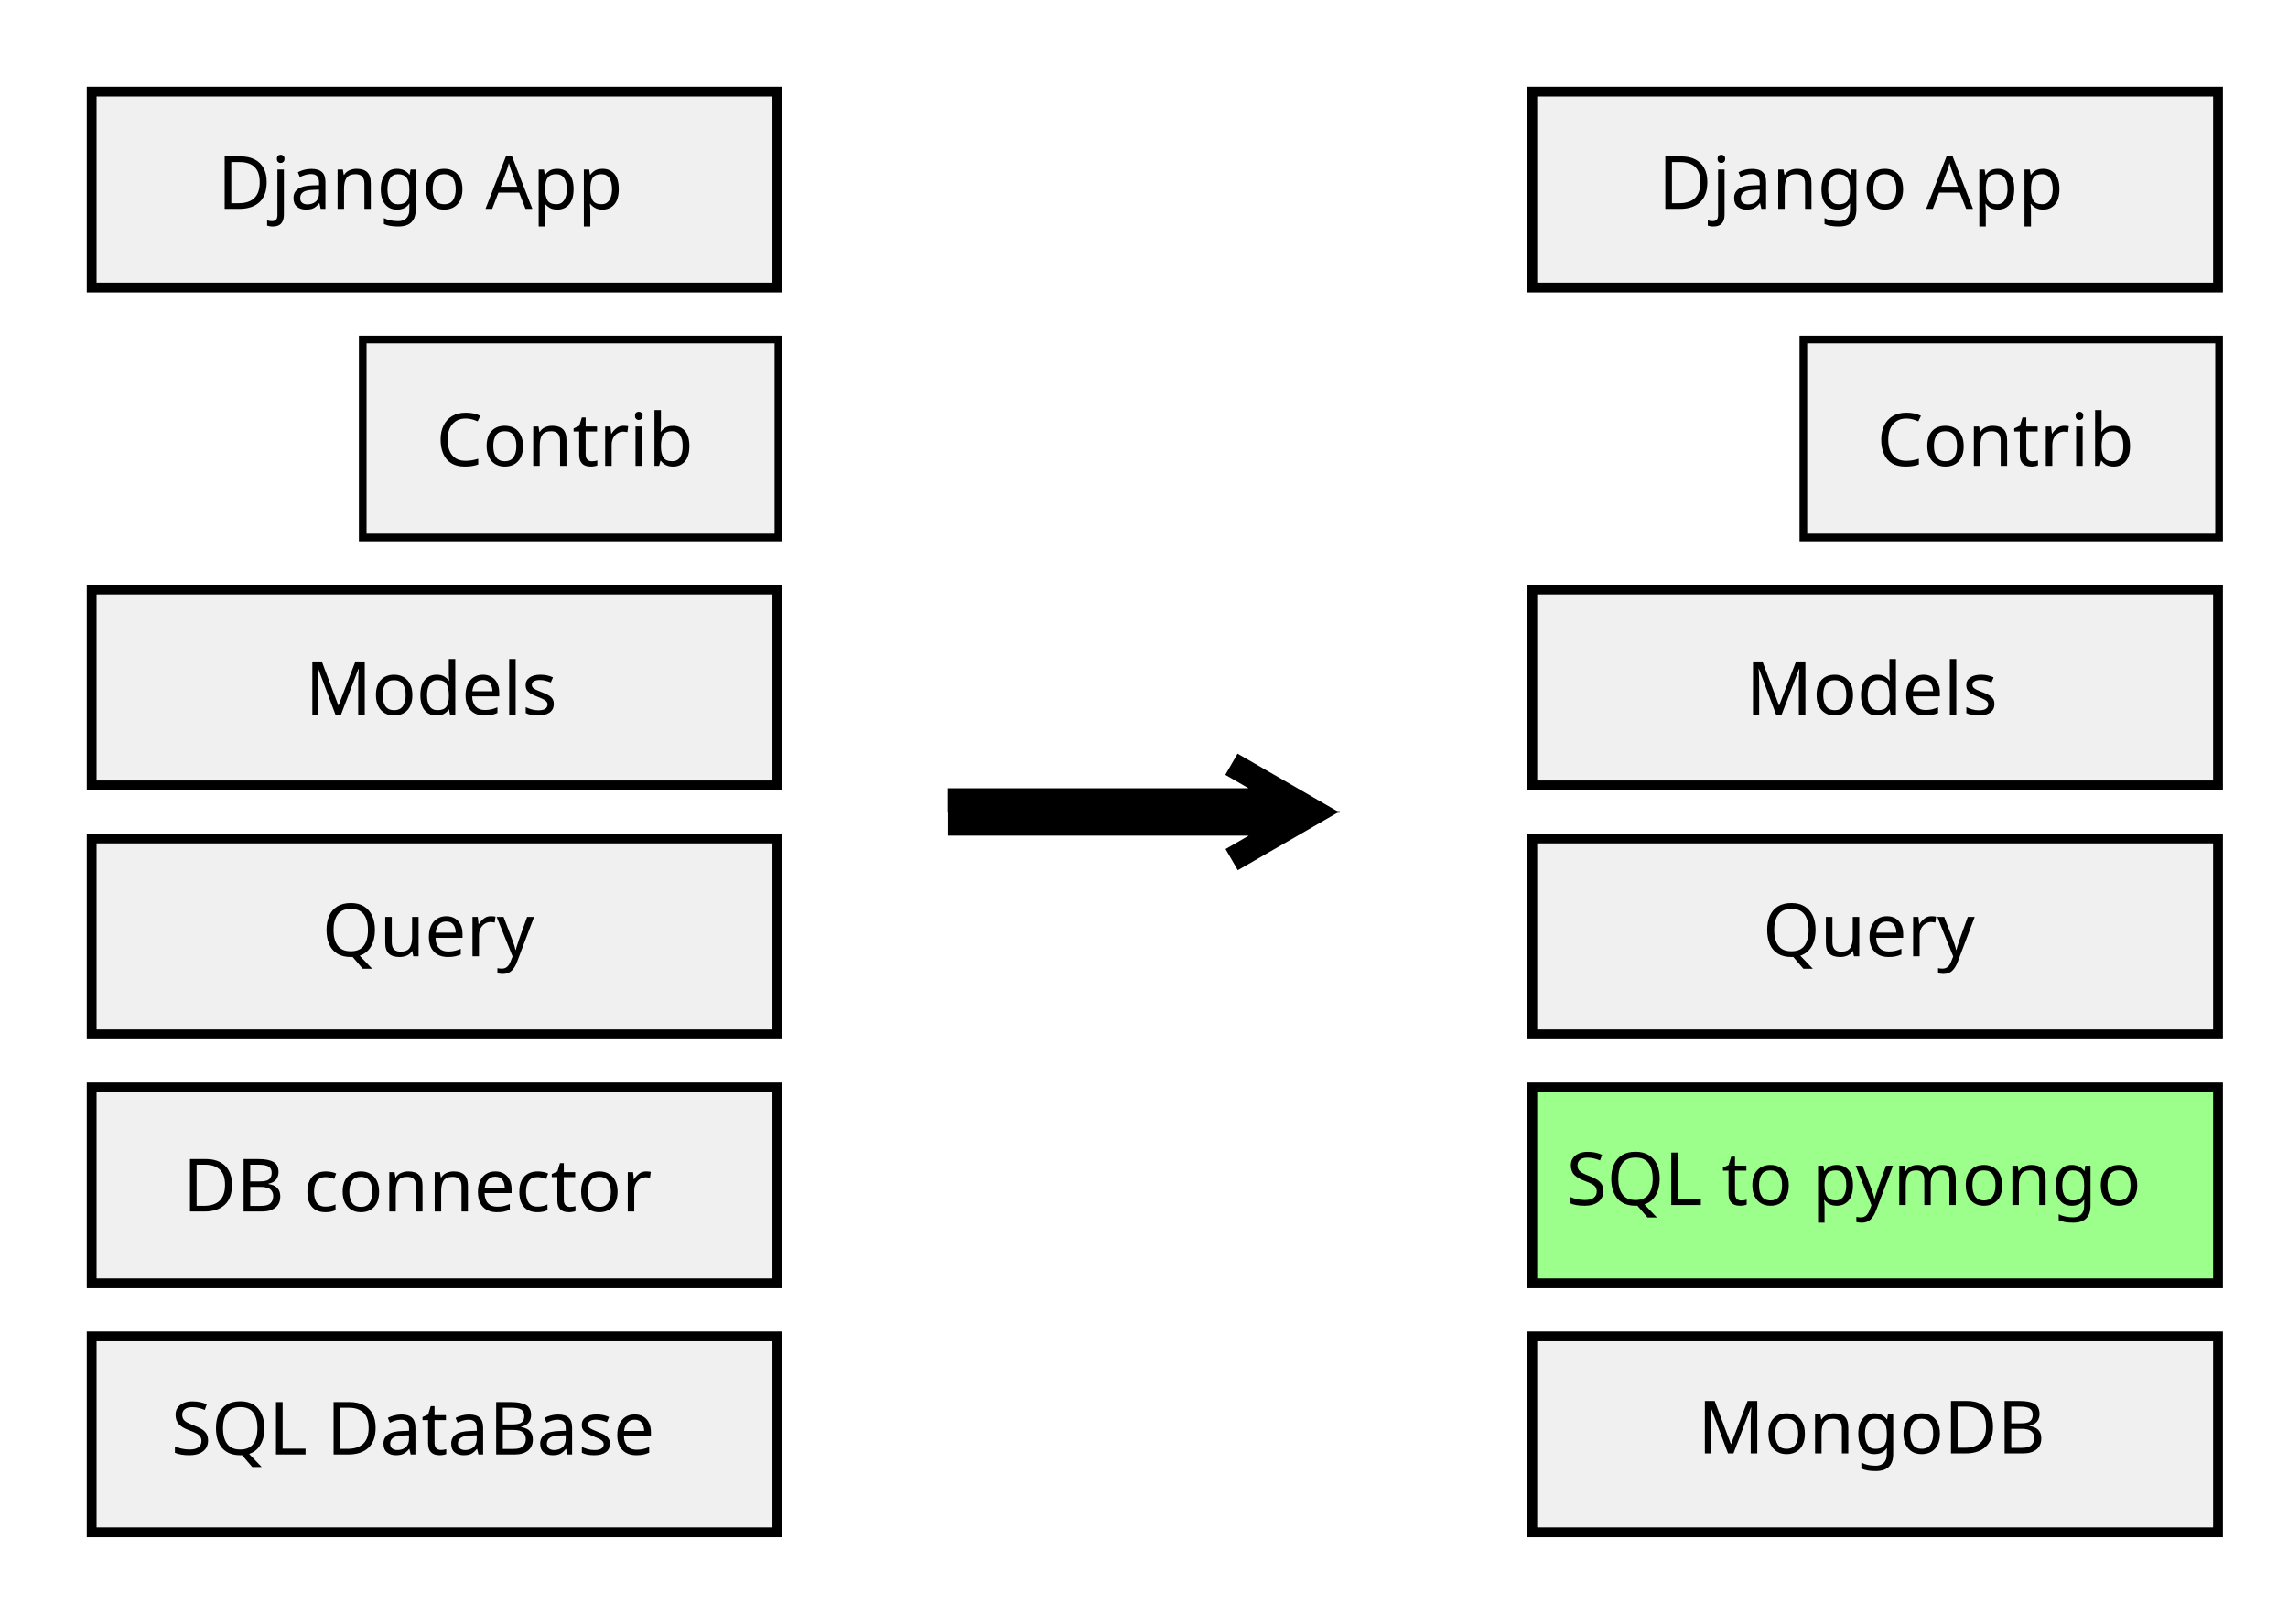
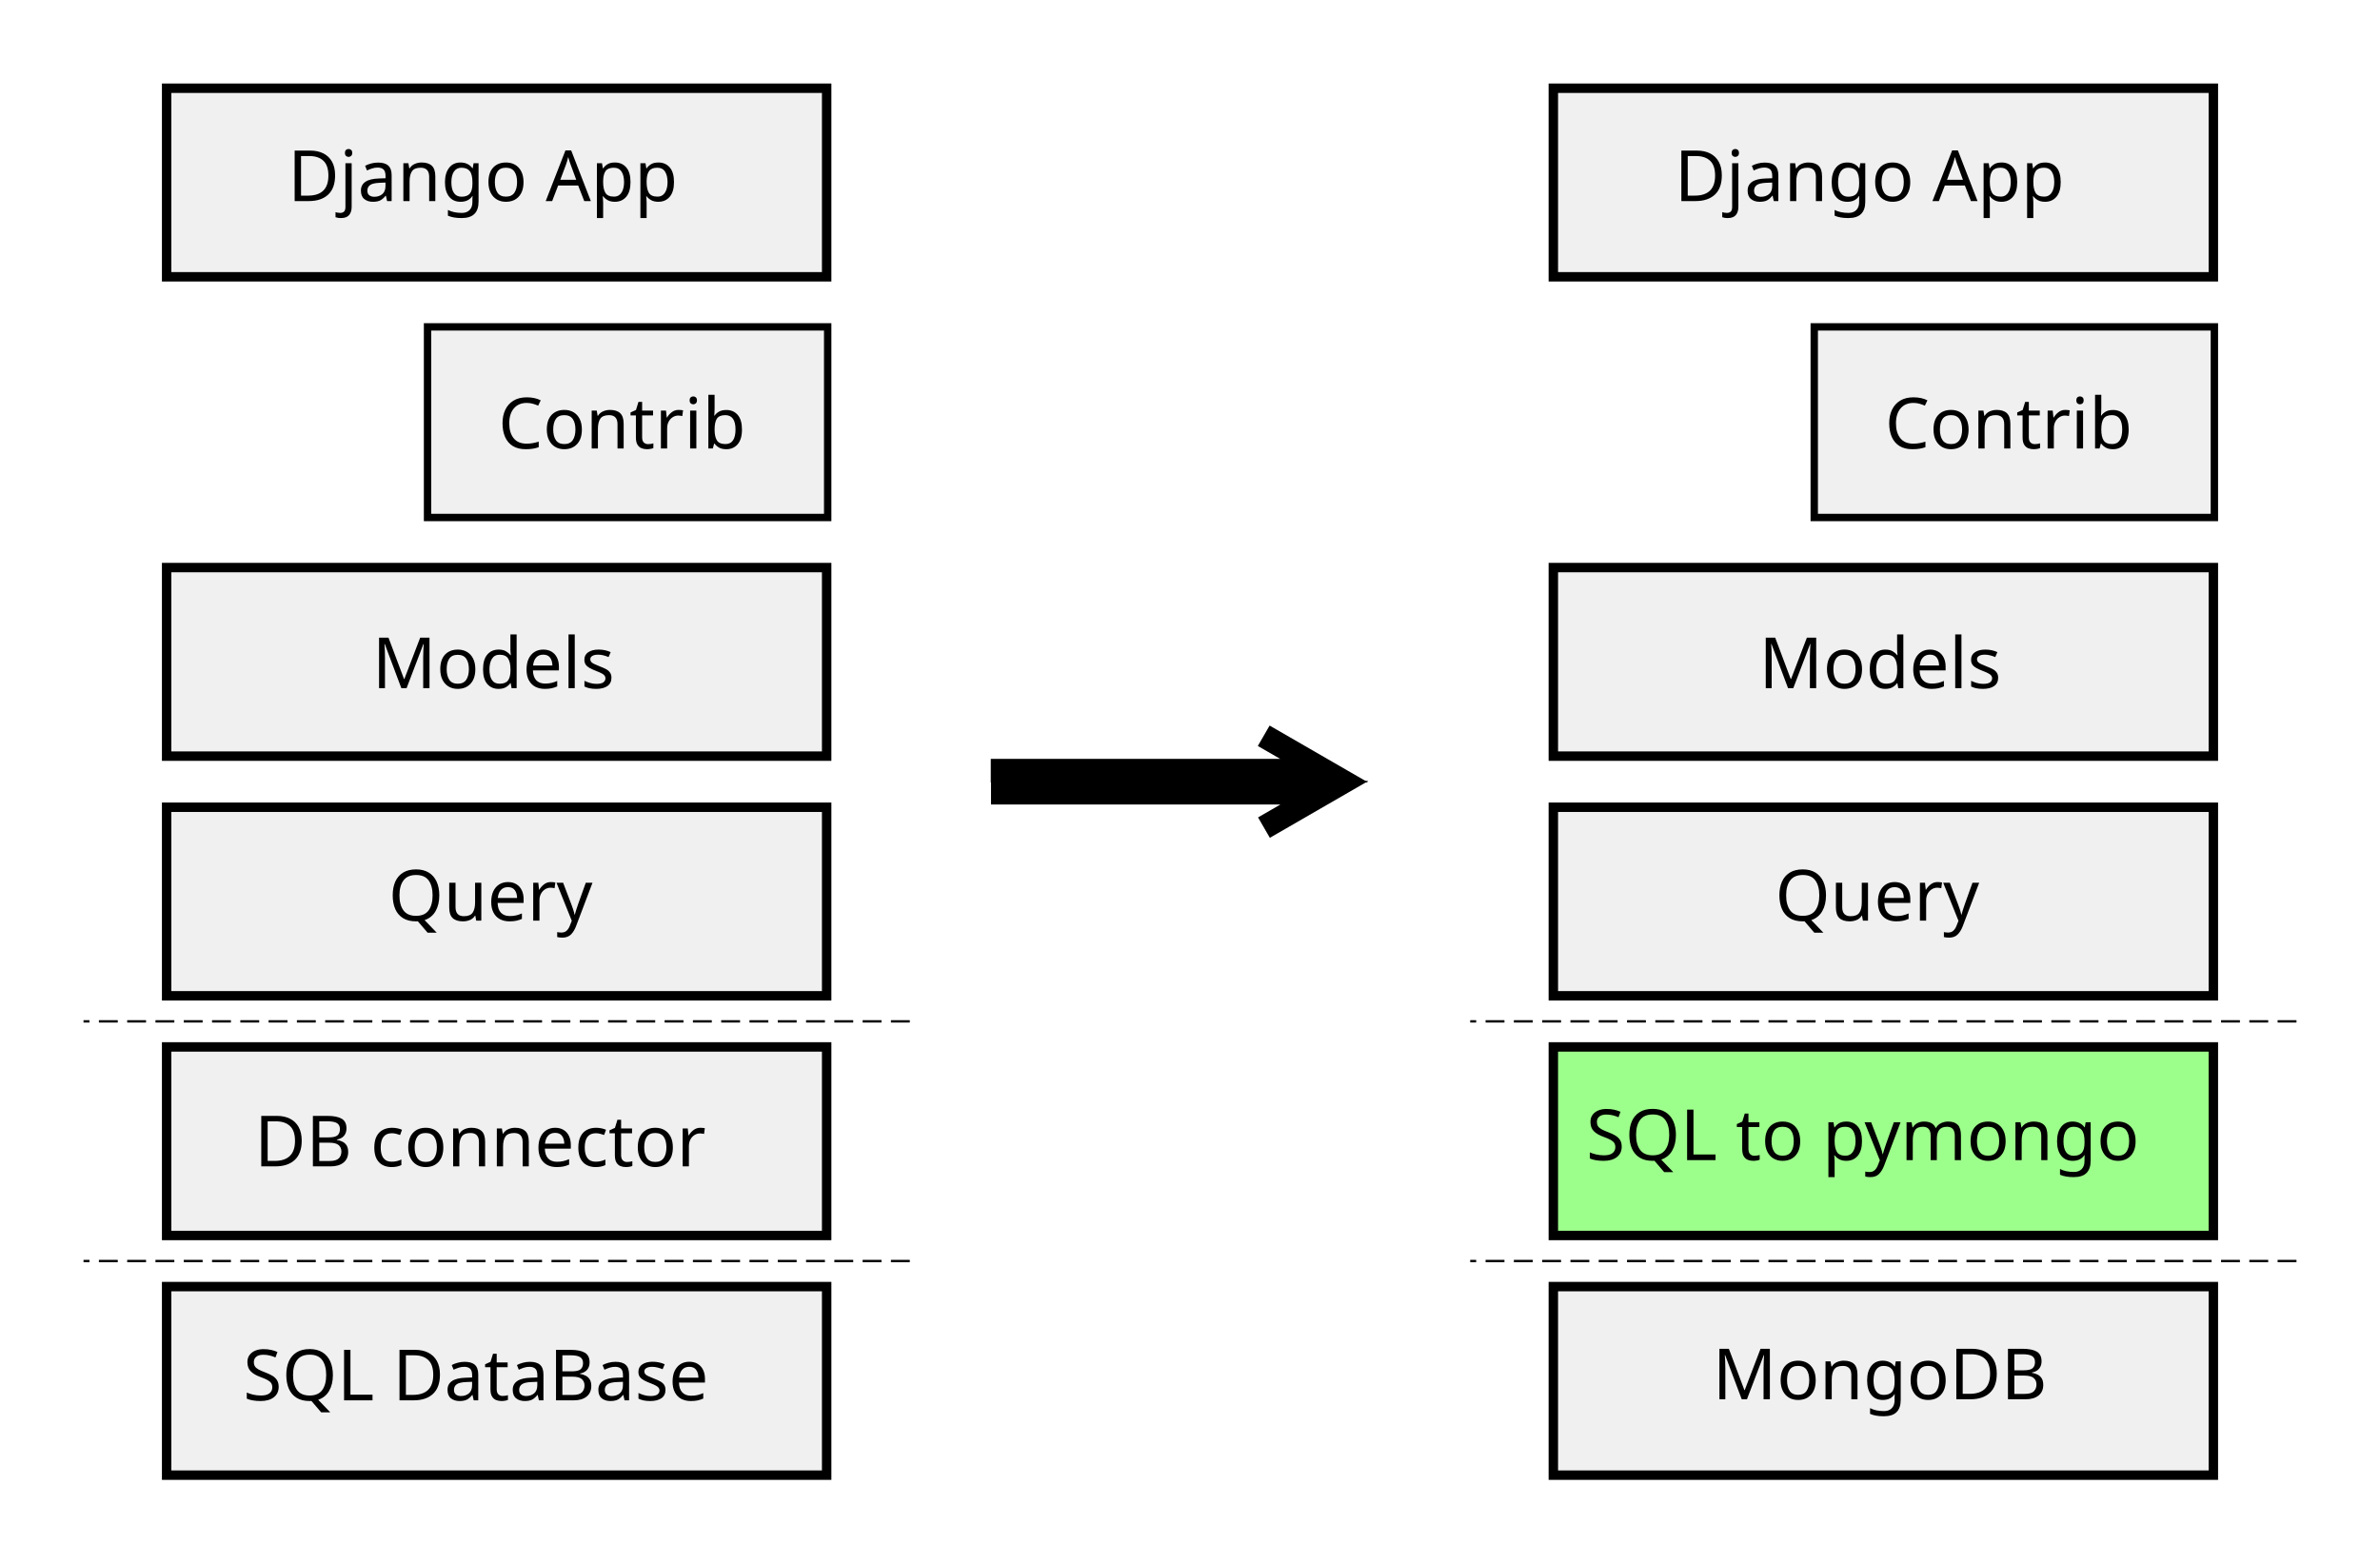
- <svg xmlns="http://www.w3.org/2000/svg" width="263.679mm" height="187.196mm" viewBox="0 0 934.295 663.292" id="svg2" version="1.1">
+ <svg xmlns="http://www.w3.org/2000/svg" width="284.951mm" height="187.196mm" viewBox="0 0 1009.67 663.292" id="svg2" version="1.1">
  <defs id="defs4" />
-   <g id="layer1" transform="translate(-214.5062,-45.09507)">
+   <g id="layer1" transform="translate(-181.2446,-45.09507)">
    <flowRoot style="font-style:normal;font-weight:normal;font-size:20px;line-height:125%;font-family:sans-serif;text-align:start;letter-spacing:0px;word-spacing:0px;text-anchor:start;fill:#000000;fill-opacity:1;stroke:none;stroke-width:1px;stroke-linecap:butt;stroke-linejoin:miter;stroke-opacity:1" id="flowRoot4341" xml:space="preserve">
      <flowRegion id="flowRegion4343">
        <rect y="147.266" x="222.234" height="127.279" width="410.122" id="rect4345" />
      </flowRegion>
      <flowPara id="flowPara4347" />
    </flowRoot>
    <rect style="color:#000000;clip-rule:nonzero;display:inline;overflow:visible;visibility:visible;opacity:1;isolation:auto;mix-blend-mode:normal;color-interpolation:sRGB;color-interpolation-filters:linearRGB;solid-color:#000000;solid-opacity:1;fill:#f0f0f0;fill-opacity:1;fill-rule:evenodd;stroke:#000000;stroke-width:4;stroke-linecap:butt;stroke-linejoin:miter;stroke-miterlimit:4;stroke-dasharray:none;stroke-dashoffset:0;stroke-opacity:1;color-rendering:auto;image-rendering:auto;shape-rendering:auto;text-rendering:auto;enable-background:accumulate" id="rect4136" width="280" height="80" x="251.939" y="82.528" />
    <text xml:space="preserve" style="font-style:normal;font-weight:normal;font-size:20px;line-height:125%;font-family:sans-serif;text-align:start;letter-spacing:0px;word-spacing:0px;text-anchor:start;fill:#000000;fill-opacity:1;stroke:none;stroke-width:1px;stroke-linecap:butt;stroke-linejoin:miter;stroke-opacity:1" x="303.345" y="130.409" id="text4400">
      <tspan x="303.345" y="130.409" id="tspan4402">
        <tspan x="303.345" y="130.409" style="font-size:30px" id="tspan4404">Django App</tspan>
      </tspan>
    </text>
    <rect style="color:#000000;clip-rule:nonzero;display:inline;overflow:visible;visibility:visible;opacity:1;isolation:auto;mix-blend-mode:normal;color-interpolation:sRGB;color-interpolation-filters:linearRGB;solid-color:#000000;solid-opacity:1;fill:#f0f0f0;fill-opacity:1;fill-rule:evenodd;stroke:#000000;stroke-width:3.131;stroke-linecap:butt;stroke-linejoin:miter;stroke-miterlimit:4;stroke-dasharray:none;stroke-dashoffset:0;stroke-opacity:1;color-rendering:auto;image-rendering:auto;shape-rendering:auto;text-rendering:auto;enable-background:accumulate" id="rect4136-6" width="169.752" height="80.869" x="362.622" y="183.779" />
    <text xml:space="preserve" style="font-style:normal;font-weight:normal;font-size:20px;line-height:125%;font-family:sans-serif;text-align:start;letter-spacing:0px;word-spacing:0px;text-anchor:start;fill:#000000;fill-opacity:1;stroke:none;stroke-width:1px;stroke-linecap:butt;stroke-linejoin:miter;stroke-opacity:1" x="392.603" y="235.383" id="text4430">
      <tspan x="392.603" y="235.383" id="tspan4432">
        <tspan x="392.603" y="235.383" style="font-size:30px" id="tspan4434">Contrib</tspan>
      </tspan>
    </text>
    <rect style="color:#000000;clip-rule:nonzero;display:inline;overflow:visible;visibility:visible;opacity:1;isolation:auto;mix-blend-mode:normal;color-interpolation:sRGB;color-interpolation-filters:linearRGB;solid-color:#000000;solid-opacity:1;fill:#f0f0f0;fill-opacity:1;fill-rule:evenodd;stroke:#000000;stroke-width:4;stroke-linecap:butt;stroke-linejoin:miter;stroke-miterlimit:4;stroke-dasharray:none;stroke-dashoffset:0;stroke-opacity:1;color-rendering:auto;image-rendering:auto;shape-rendering:auto;text-rendering:auto;enable-background:accumulate" id="rect4136-2" width="280" height="80" x="251.939" y="285.899" />
    <text xml:space="preserve" style="font-style:normal;font-weight:normal;font-size:20px;line-height:125%;font-family:sans-serif;text-align:start;letter-spacing:0px;word-spacing:0px;text-anchor:start;fill:#000000;fill-opacity:1;stroke:none;stroke-width:1px;stroke-linecap:butt;stroke-linejoin:miter;stroke-opacity:1" x="339.154" y="337.068" id="text4424">
      <tspan x="339.154" y="337.068" id="tspan4426">
        <tspan x="339.154" y="337.068" style="font-size:30px" id="tspan4428">Models</tspan>
      </tspan>
    </text>
    <rect style="color:#000000;clip-rule:nonzero;display:inline;overflow:visible;visibility:visible;opacity:1;isolation:auto;mix-blend-mode:normal;color-interpolation:sRGB;color-interpolation-filters:linearRGB;solid-color:#000000;solid-opacity:1;fill:#f0f0f0;fill-opacity:1;fill-rule:evenodd;stroke:#000000;stroke-width:4;stroke-linecap:butt;stroke-linejoin:miter;stroke-miterlimit:4;stroke-dasharray:none;stroke-dashoffset:0;stroke-opacity:1;color-rendering:auto;image-rendering:auto;shape-rendering:auto;text-rendering:auto;enable-background:accumulate" id="rect4136-2-5" width="280" height="80" x="251.939" y="387.584" />
    <text xml:space="preserve" style="font-style:normal;font-weight:normal;font-size:20px;line-height:125%;font-family:sans-serif;text-align:start;letter-spacing:0px;word-spacing:0px;text-anchor:start;fill:#000000;fill-opacity:1;stroke:none;stroke-width:1px;stroke-linecap:butt;stroke-linejoin:miter;stroke-opacity:1" x="346.016" y="435.699" id="text4418">
      <tspan x="346.016" y="435.699" id="tspan4420">
        <tspan x="346.016" y="435.699" style="font-size:30px" id="tspan4422">Query</tspan>
      </tspan>
    </text>
    <rect style="color:#000000;clip-rule:nonzero;display:inline;overflow:visible;visibility:visible;opacity:1;isolation:auto;mix-blend-mode:normal;color-interpolation:sRGB;color-interpolation-filters:linearRGB;solid-color:#000000;solid-opacity:1;fill:#f0f0f0;fill-opacity:1;fill-rule:evenodd;stroke:#000000;stroke-width:4;stroke-linecap:butt;stroke-linejoin:miter;stroke-miterlimit:4;stroke-dasharray:none;stroke-dashoffset:0;stroke-opacity:1;color-rendering:auto;image-rendering:auto;shape-rendering:auto;text-rendering:auto;enable-background:accumulate" id="rect4136-2-1" width="280" height="80" x="251.939" y="489.269" />
    <text xml:space="preserve" style="font-style:normal;font-weight:normal;font-size:20px;line-height:125%;font-family:sans-serif;text-align:start;letter-spacing:0px;word-spacing:0px;text-anchor:start;fill:#000000;fill-opacity:1;stroke:none;stroke-width:1px;stroke-linecap:butt;stroke-linejoin:miter;stroke-opacity:1" x="289.18" y="539.948" id="text4412">
      <tspan x="289.18" y="539.948" id="tspan4414">
        <tspan x="289.18" y="539.948" style="font-size:30px" id="tspan4416">DB connector</tspan>
      </tspan>
    </text>
    <rect style="color:#000000;clip-rule:nonzero;display:inline;overflow:visible;visibility:visible;opacity:1;isolation:auto;mix-blend-mode:normal;color-interpolation:sRGB;color-interpolation-filters:linearRGB;solid-color:#000000;solid-opacity:1;fill:#f0f0f0;fill-opacity:1;fill-rule:evenodd;stroke:#000000;stroke-width:4;stroke-linecap:butt;stroke-linejoin:miter;stroke-miterlimit:4;stroke-dasharray:none;stroke-dashoffset:0;stroke-opacity:1;color-rendering:auto;image-rendering:auto;shape-rendering:auto;text-rendering:auto;enable-background:accumulate" id="rect4136-2-1-0" width="280" height="80" x="251.939" y="590.954" />
    <text xml:space="preserve" style="font-style:normal;font-weight:normal;font-size:20px;line-height:125%;font-family:sans-serif;text-align:start;letter-spacing:0px;word-spacing:0px;text-anchor:start;fill:#000000;fill-opacity:1;stroke:none;stroke-width:1px;stroke-linecap:butt;stroke-linejoin:miter;stroke-opacity:1" x="284.405" y="639.209" id="text4406">
      <tspan x="284.405" y="639.209" id="tspan4408">
        <tspan x="284.405" y="639.209" style="font-size:30px" id="tspan4410">SQL DataBase</tspan>
      </tspan>
    </text>
    <g id="g4694" />
    <g id="g4619" transform="translate(0.192095,14.70002)">
      <path id="path4600" d="m 601.368,357.36 141.429,0 -25.637,-14.802" style="fill:none;fill-rule:evenodd;stroke:#000000;stroke-width:10;stroke-linecap:butt;stroke-linejoin:miter;stroke-miterlimit:4;stroke-dasharray:none;stroke-opacity:1" />
      <path id="path4600-5" d="m 601.466,366.723 141.429,0 -25.637,14.802" style="fill:none;fill-rule:evenodd;stroke:#000000;stroke-width:10;stroke-linecap:butt;stroke-linejoin:miter;stroke-miterlimit:4;stroke-dasharray:none;stroke-opacity:1" />
    </g>
    <rect style="color:#000000;clip-rule:nonzero;display:inline;overflow:visible;visibility:visible;opacity:1;isolation:auto;mix-blend-mode:normal;color-interpolation:sRGB;color-interpolation-filters:linearRGB;solid-color:#000000;solid-opacity:1;fill:#f0f0f0;fill-opacity:1;fill-rule:evenodd;stroke:#000000;stroke-width:4;stroke-linecap:butt;stroke-linejoin:miter;stroke-miterlimit:4;stroke-dasharray:none;stroke-dashoffset:0;stroke-opacity:1;color-rendering:auto;image-rendering:auto;shape-rendering:auto;text-rendering:auto;enable-background:accumulate" id="rect4136-3" width="280" height="80" x="840.22" y="82.528" />
    <text xml:space="preserve" style="font-style:normal;font-weight:normal;font-size:20px;line-height:125%;font-family:sans-serif;text-align:start;letter-spacing:0px;word-spacing:0px;text-anchor:start;fill:#000000;fill-opacity:1;stroke:none;stroke-width:1px;stroke-linecap:butt;stroke-linejoin:miter;stroke-opacity:1" x="891.627" y="130.409" id="text4400-7">
      <tspan x="891.627" y="130.409" id="tspan4402-3">
        <tspan x="891.627" y="130.409" style="font-size:30px" id="tspan4404-3">Django App</tspan>
      </tspan>
    </text>
    <rect style="color:#000000;clip-rule:nonzero;display:inline;overflow:visible;visibility:visible;opacity:1;isolation:auto;mix-blend-mode:normal;color-interpolation:sRGB;color-interpolation-filters:linearRGB;solid-color:#000000;solid-opacity:1;fill:#f0f0f0;fill-opacity:1;fill-rule:evenodd;stroke:#000000;stroke-width:3.131;stroke-linecap:butt;stroke-linejoin:miter;stroke-miterlimit:4;stroke-dasharray:none;stroke-dashoffset:0;stroke-opacity:1;color-rendering:auto;image-rendering:auto;shape-rendering:auto;text-rendering:auto;enable-background:accumulate" id="rect4136-6-9" width="169.752" height="80.869" x="950.903" y="183.779" />
    <text xml:space="preserve" style="font-style:normal;font-weight:normal;font-size:20px;line-height:125%;font-family:sans-serif;text-align:start;letter-spacing:0px;word-spacing:0px;text-anchor:start;fill:#000000;fill-opacity:1;stroke:none;stroke-width:1px;stroke-linecap:butt;stroke-linejoin:miter;stroke-opacity:1" x="980.884" y="235.383" id="text4430-2">
      <tspan x="980.884" y="235.383" id="tspan4432-7">
        <tspan x="980.884" y="235.383" style="font-size:30px" id="tspan4434-5">Contrib</tspan>
      </tspan>
    </text>
    <rect style="color:#000000;clip-rule:nonzero;display:inline;overflow:visible;visibility:visible;opacity:1;isolation:auto;mix-blend-mode:normal;color-interpolation:sRGB;color-interpolation-filters:linearRGB;solid-color:#000000;solid-opacity:1;fill:#f0f0f0;fill-opacity:1;fill-rule:evenodd;stroke:#000000;stroke-width:4;stroke-linecap:butt;stroke-linejoin:miter;stroke-miterlimit:4;stroke-dasharray:none;stroke-dashoffset:0;stroke-opacity:1;color-rendering:auto;image-rendering:auto;shape-rendering:auto;text-rendering:auto;enable-background:accumulate" id="rect4136-2-9" width="280" height="80" x="840.22" y="285.899" />
    <text xml:space="preserve" style="font-style:normal;font-weight:normal;font-size:20px;line-height:125%;font-family:sans-serif;text-align:start;letter-spacing:0px;word-spacing:0px;text-anchor:start;fill:#000000;fill-opacity:1;stroke:none;stroke-width:1px;stroke-linecap:butt;stroke-linejoin:miter;stroke-opacity:1" x="927.435" y="337.068" id="text4424-8">
      <tspan x="927.435" y="337.068" id="tspan4426-5">
        <tspan x="927.435" y="337.068" style="font-size:30px" id="tspan4428-6">Models</tspan>
      </tspan>
    </text>
    <rect style="color:#000000;clip-rule:nonzero;display:inline;overflow:visible;visibility:visible;opacity:1;isolation:auto;mix-blend-mode:normal;color-interpolation:sRGB;color-interpolation-filters:linearRGB;solid-color:#000000;solid-opacity:1;fill:#f0f0f0;fill-opacity:1;fill-rule:evenodd;stroke:#000000;stroke-width:4;stroke-linecap:butt;stroke-linejoin:miter;stroke-miterlimit:4;stroke-dasharray:none;stroke-dashoffset:0;stroke-opacity:1;color-rendering:auto;image-rendering:auto;shape-rendering:auto;text-rendering:auto;enable-background:accumulate" id="rect4136-2-5-1" width="280" height="80" x="840.22" y="387.584" />
    <text xml:space="preserve" style="font-style:normal;font-weight:normal;font-size:20px;line-height:125%;font-family:sans-serif;text-align:start;letter-spacing:0px;word-spacing:0px;text-anchor:start;fill:#000000;fill-opacity:1;stroke:none;stroke-width:1px;stroke-linecap:butt;stroke-linejoin:miter;stroke-opacity:1" x="934.298" y="435.699" id="text4418-1">
      <tspan x="934.298" y="435.699" id="tspan4420-0">
        <tspan x="934.298" y="435.699" style="font-size:30px" id="tspan4422-6">Query</tspan>
      </tspan>
    </text>
    <rect style="color:#000000;clip-rule:nonzero;display:inline;overflow:visible;visibility:visible;opacity:1;isolation:auto;mix-blend-mode:normal;color-interpolation:sRGB;color-interpolation-filters:linearRGB;solid-color:#000000;solid-opacity:1;fill:#9dff8b;fill-opacity:1;fill-rule:evenodd;stroke:#000000;stroke-width:4;stroke-linecap:butt;stroke-linejoin:miter;stroke-miterlimit:4;stroke-dasharray:none;stroke-dashoffset:0;stroke-opacity:1;color-rendering:auto;image-rendering:auto;shape-rendering:auto;text-rendering:auto;enable-background:accumulate" id="rect4136-2-1-4" width="280" height="80" x="840.22" y="489.269" />
    <text xml:space="preserve" style="font-style:normal;font-weight:normal;font-size:20px;line-height:125%;font-family:sans-serif;text-align:start;letter-spacing:0px;word-spacing:0px;text-anchor:start;fill:#000000;fill-opacity:1;stroke:none;stroke-width:1px;stroke-linecap:butt;stroke-linejoin:miter;stroke-opacity:1" x="854.163" y="537.304" id="text4412-9">
      <tspan x="854.163" y="537.304" id="tspan4414-4">
        <tspan x="854.163" y="537.304" style="font-size:30px" id="tspan4416-0">SQL to pymongo</tspan>
      </tspan>
    </text>
    <rect style="color:#000000;clip-rule:nonzero;display:inline;overflow:visible;visibility:visible;opacity:1;isolation:auto;mix-blend-mode:normal;color-interpolation:sRGB;color-interpolation-filters:linearRGB;solid-color:#000000;solid-opacity:1;fill:#f0f0f0;fill-opacity:1;fill-rule:evenodd;stroke:#000000;stroke-width:4;stroke-linecap:butt;stroke-linejoin:miter;stroke-miterlimit:4;stroke-dasharray:none;stroke-dashoffset:0;stroke-opacity:1;color-rendering:auto;image-rendering:auto;shape-rendering:auto;text-rendering:auto;enable-background:accumulate" id="rect4136-2-1-0-2" width="280" height="80" x="840.22" y="590.954" />
    <text xml:space="preserve" style="font-style:normal;font-weight:normal;font-size:20px;line-height:125%;font-family:sans-serif;text-align:start;letter-spacing:0px;word-spacing:0px;text-anchor:start;fill:#000000;fill-opacity:1;stroke:none;stroke-width:1px;stroke-linecap:butt;stroke-linejoin:miter;stroke-opacity:1" x="907.777" y="638.762" id="text4406-4">
      <tspan x="907.777" y="638.762" id="tspan4408-1">
        <tspan x="907.777" y="638.762" style="font-size:30px" id="tspan4410-4">MongoDB</tspan>
      </tspan>
    </text>
+     <path id="path4163-4" d="m 567.201,478.426 -45.287,0 0,0 -256.266,0 -48.97,0" style="color:#000000;clip-rule:nonzero;display:inline;overflow:visible;visibility:visible;opacity:1;isolation:auto;mix-blend-mode:normal;color-interpolation:sRGB;color-interpolation-filters:linearRGB;solid-color:#000000;solid-opacity:1;fill:none;fill-opacity:1;fill-rule:evenodd;stroke:#000000;stroke-width:1;stroke-linecap:butt;stroke-linejoin:miter;stroke-miterlimit:4;stroke-dasharray:8, 4;stroke-dashoffset:0;stroke-opacity:1;color-rendering:auto;image-rendering:auto;shape-rendering:auto;text-rendering:auto;enable-background:accumulate" />
+     <path id="path4163-4-5" d="m 567.201,580.112 -45.287,0 0,0 -256.266,0 -48.97,0" style="color:#000000;clip-rule:nonzero;display:inline;overflow:visible;visibility:visible;opacity:1;isolation:auto;mix-blend-mode:normal;color-interpolation:sRGB;color-interpolation-filters:linearRGB;solid-color:#000000;solid-opacity:1;fill:none;fill-opacity:1;fill-rule:evenodd;stroke:#000000;stroke-width:1;stroke-linecap:butt;stroke-linejoin:miter;stroke-miterlimit:4;stroke-dasharray:8, 4;stroke-dashoffset:0;stroke-opacity:1;color-rendering:auto;image-rendering:auto;shape-rendering:auto;text-rendering:auto;enable-background:accumulate" />
+     <path id="path4163-4-6" d="m 1155.482,478.426 -45.287,0 0,0 -256.266,0 -48.97,0" style="color:#000000;clip-rule:nonzero;display:inline;overflow:visible;visibility:visible;opacity:1;isolation:auto;mix-blend-mode:normal;color-interpolation:sRGB;color-interpolation-filters:linearRGB;solid-color:#000000;solid-opacity:1;fill:none;fill-opacity:1;fill-rule:evenodd;stroke:#000000;stroke-width:1;stroke-linecap:butt;stroke-linejoin:miter;stroke-miterlimit:4;stroke-dasharray:8, 4;stroke-dashoffset:0;stroke-opacity:1;color-rendering:auto;image-rendering:auto;shape-rendering:auto;text-rendering:auto;enable-background:accumulate" />
+     <path id="path4163-4-68" d="m 1155.482,580.112 -45.287,0 0,0 -256.266,0 -48.97,0" style="color:#000000;clip-rule:nonzero;display:inline;overflow:visible;visibility:visible;opacity:1;isolation:auto;mix-blend-mode:normal;color-interpolation:sRGB;color-interpolation-filters:linearRGB;solid-color:#000000;solid-opacity:1;fill:none;fill-opacity:1;fill-rule:evenodd;stroke:#000000;stroke-width:1;stroke-linecap:butt;stroke-linejoin:miter;stroke-miterlimit:4;stroke-dasharray:8, 4;stroke-dashoffset:0;stroke-opacity:1;color-rendering:auto;image-rendering:auto;shape-rendering:auto;text-rendering:auto;enable-background:accumulate" />
  </g>
</svg>
